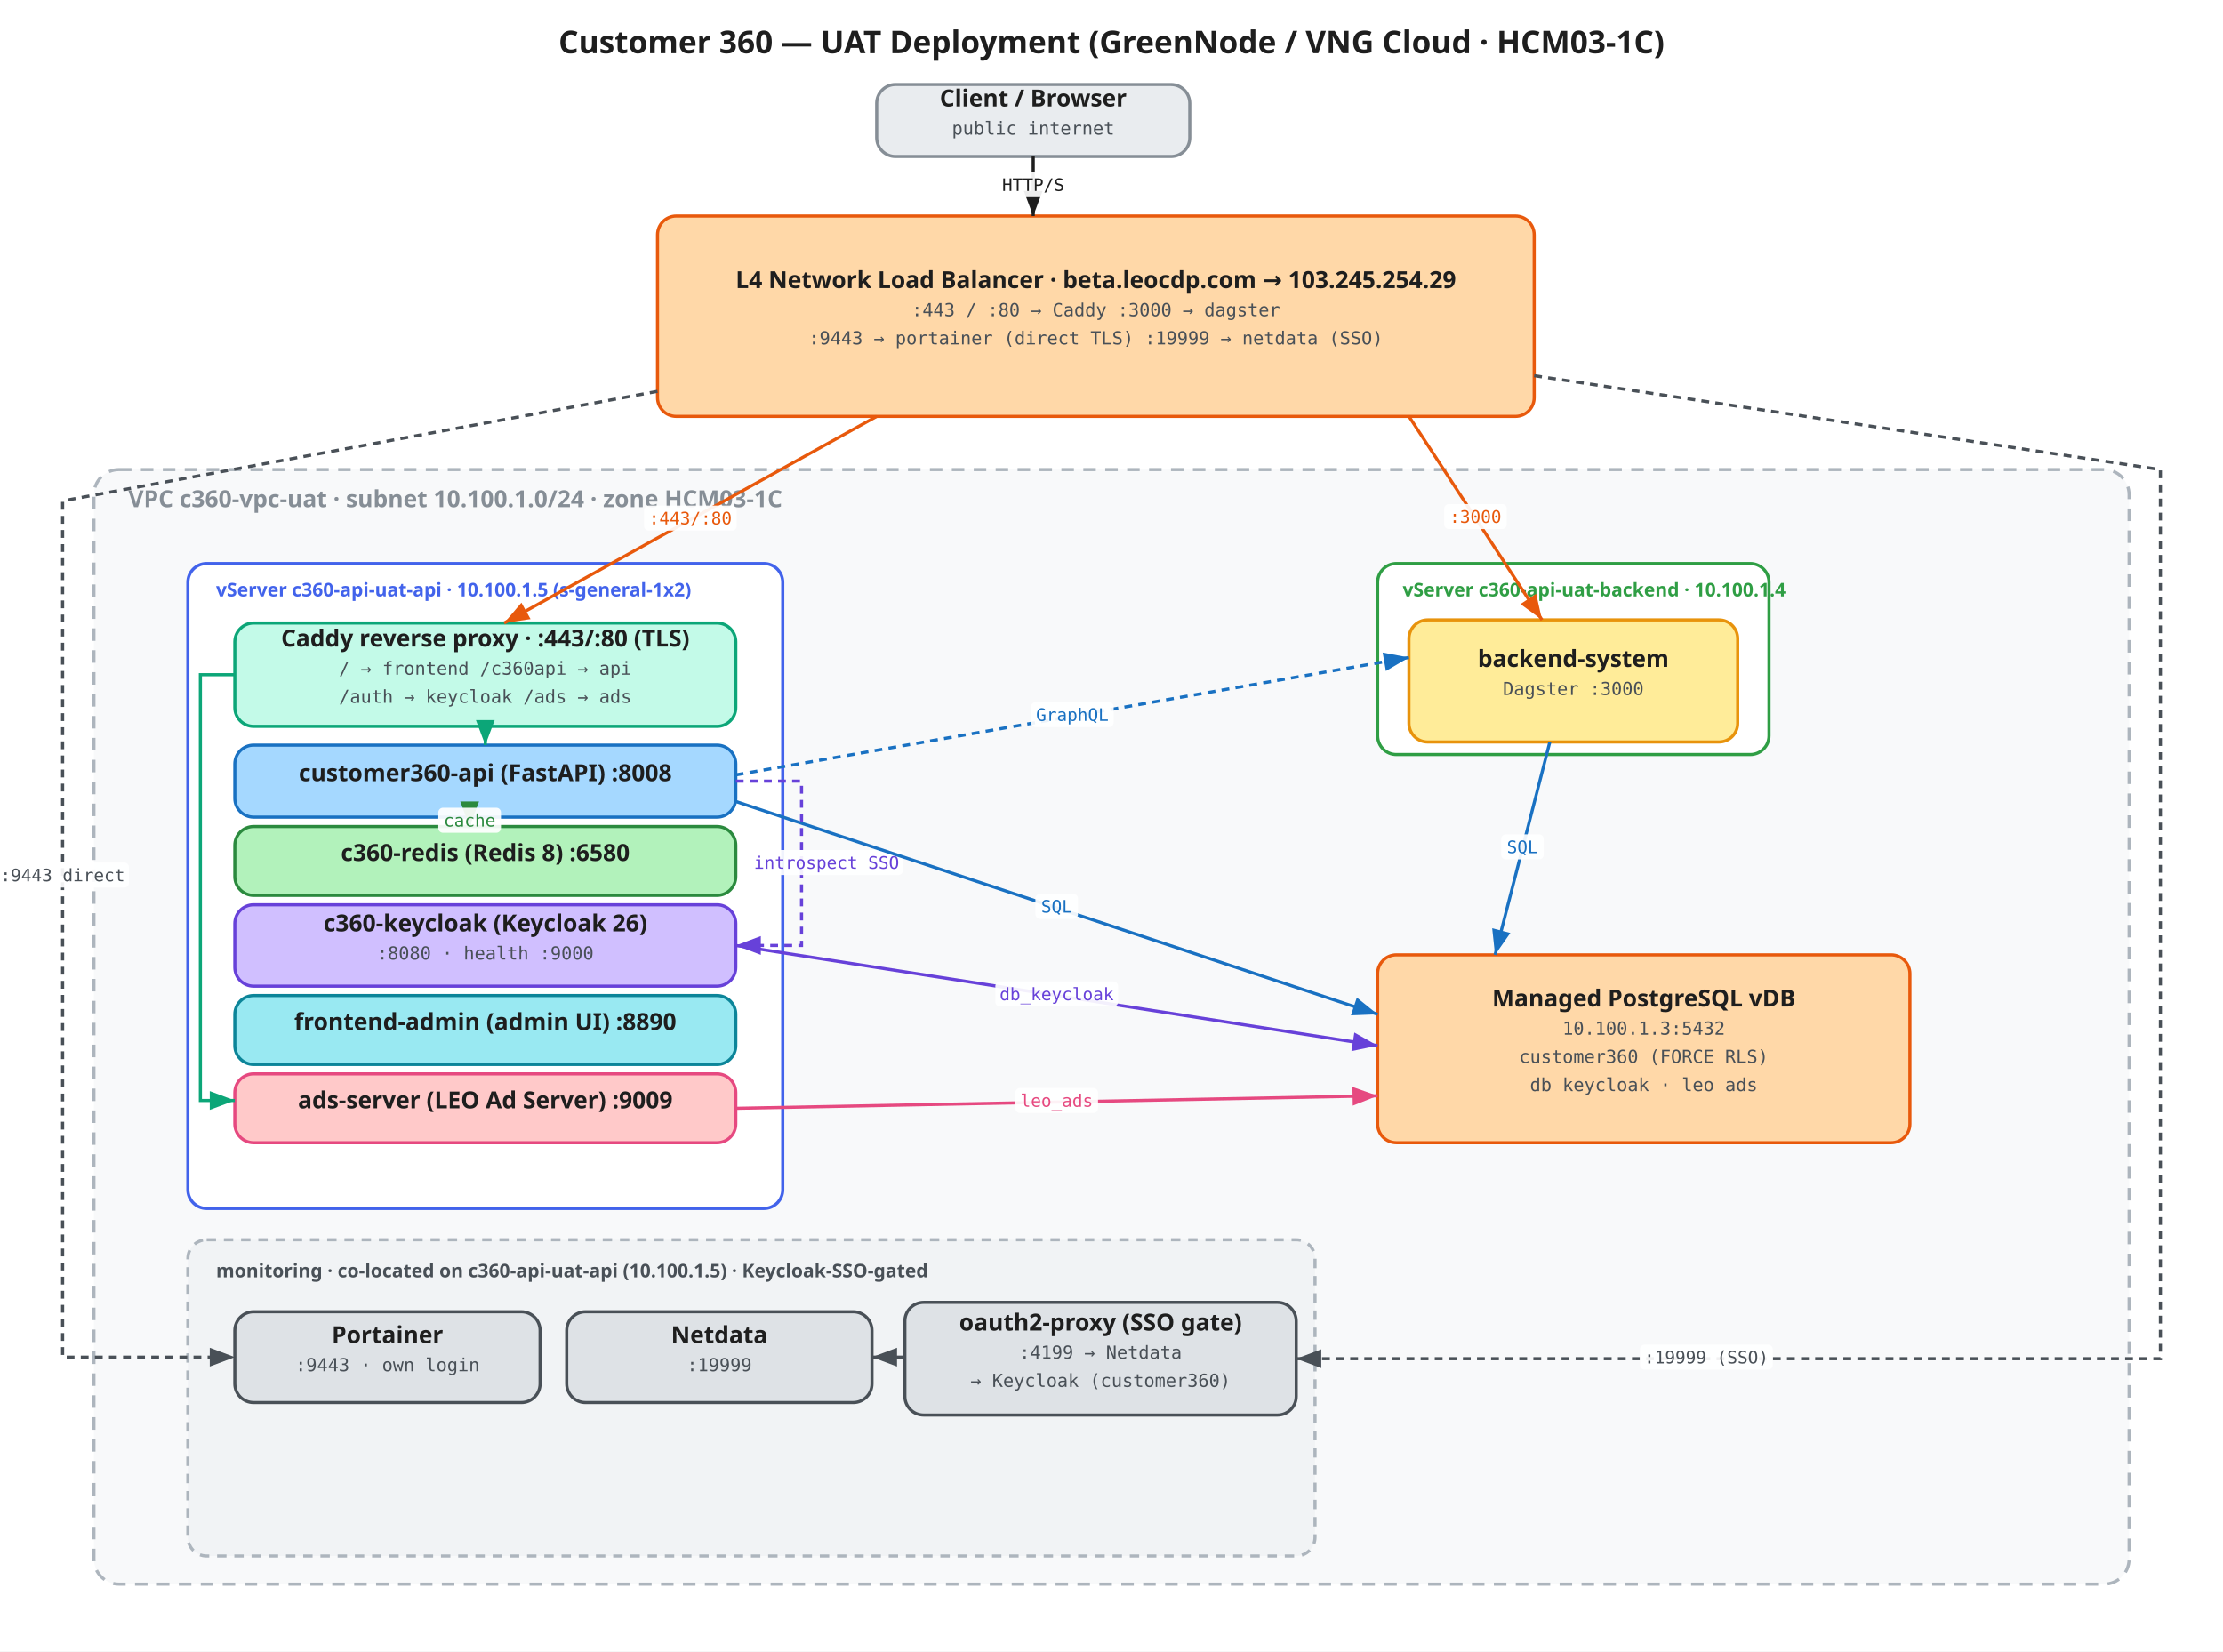
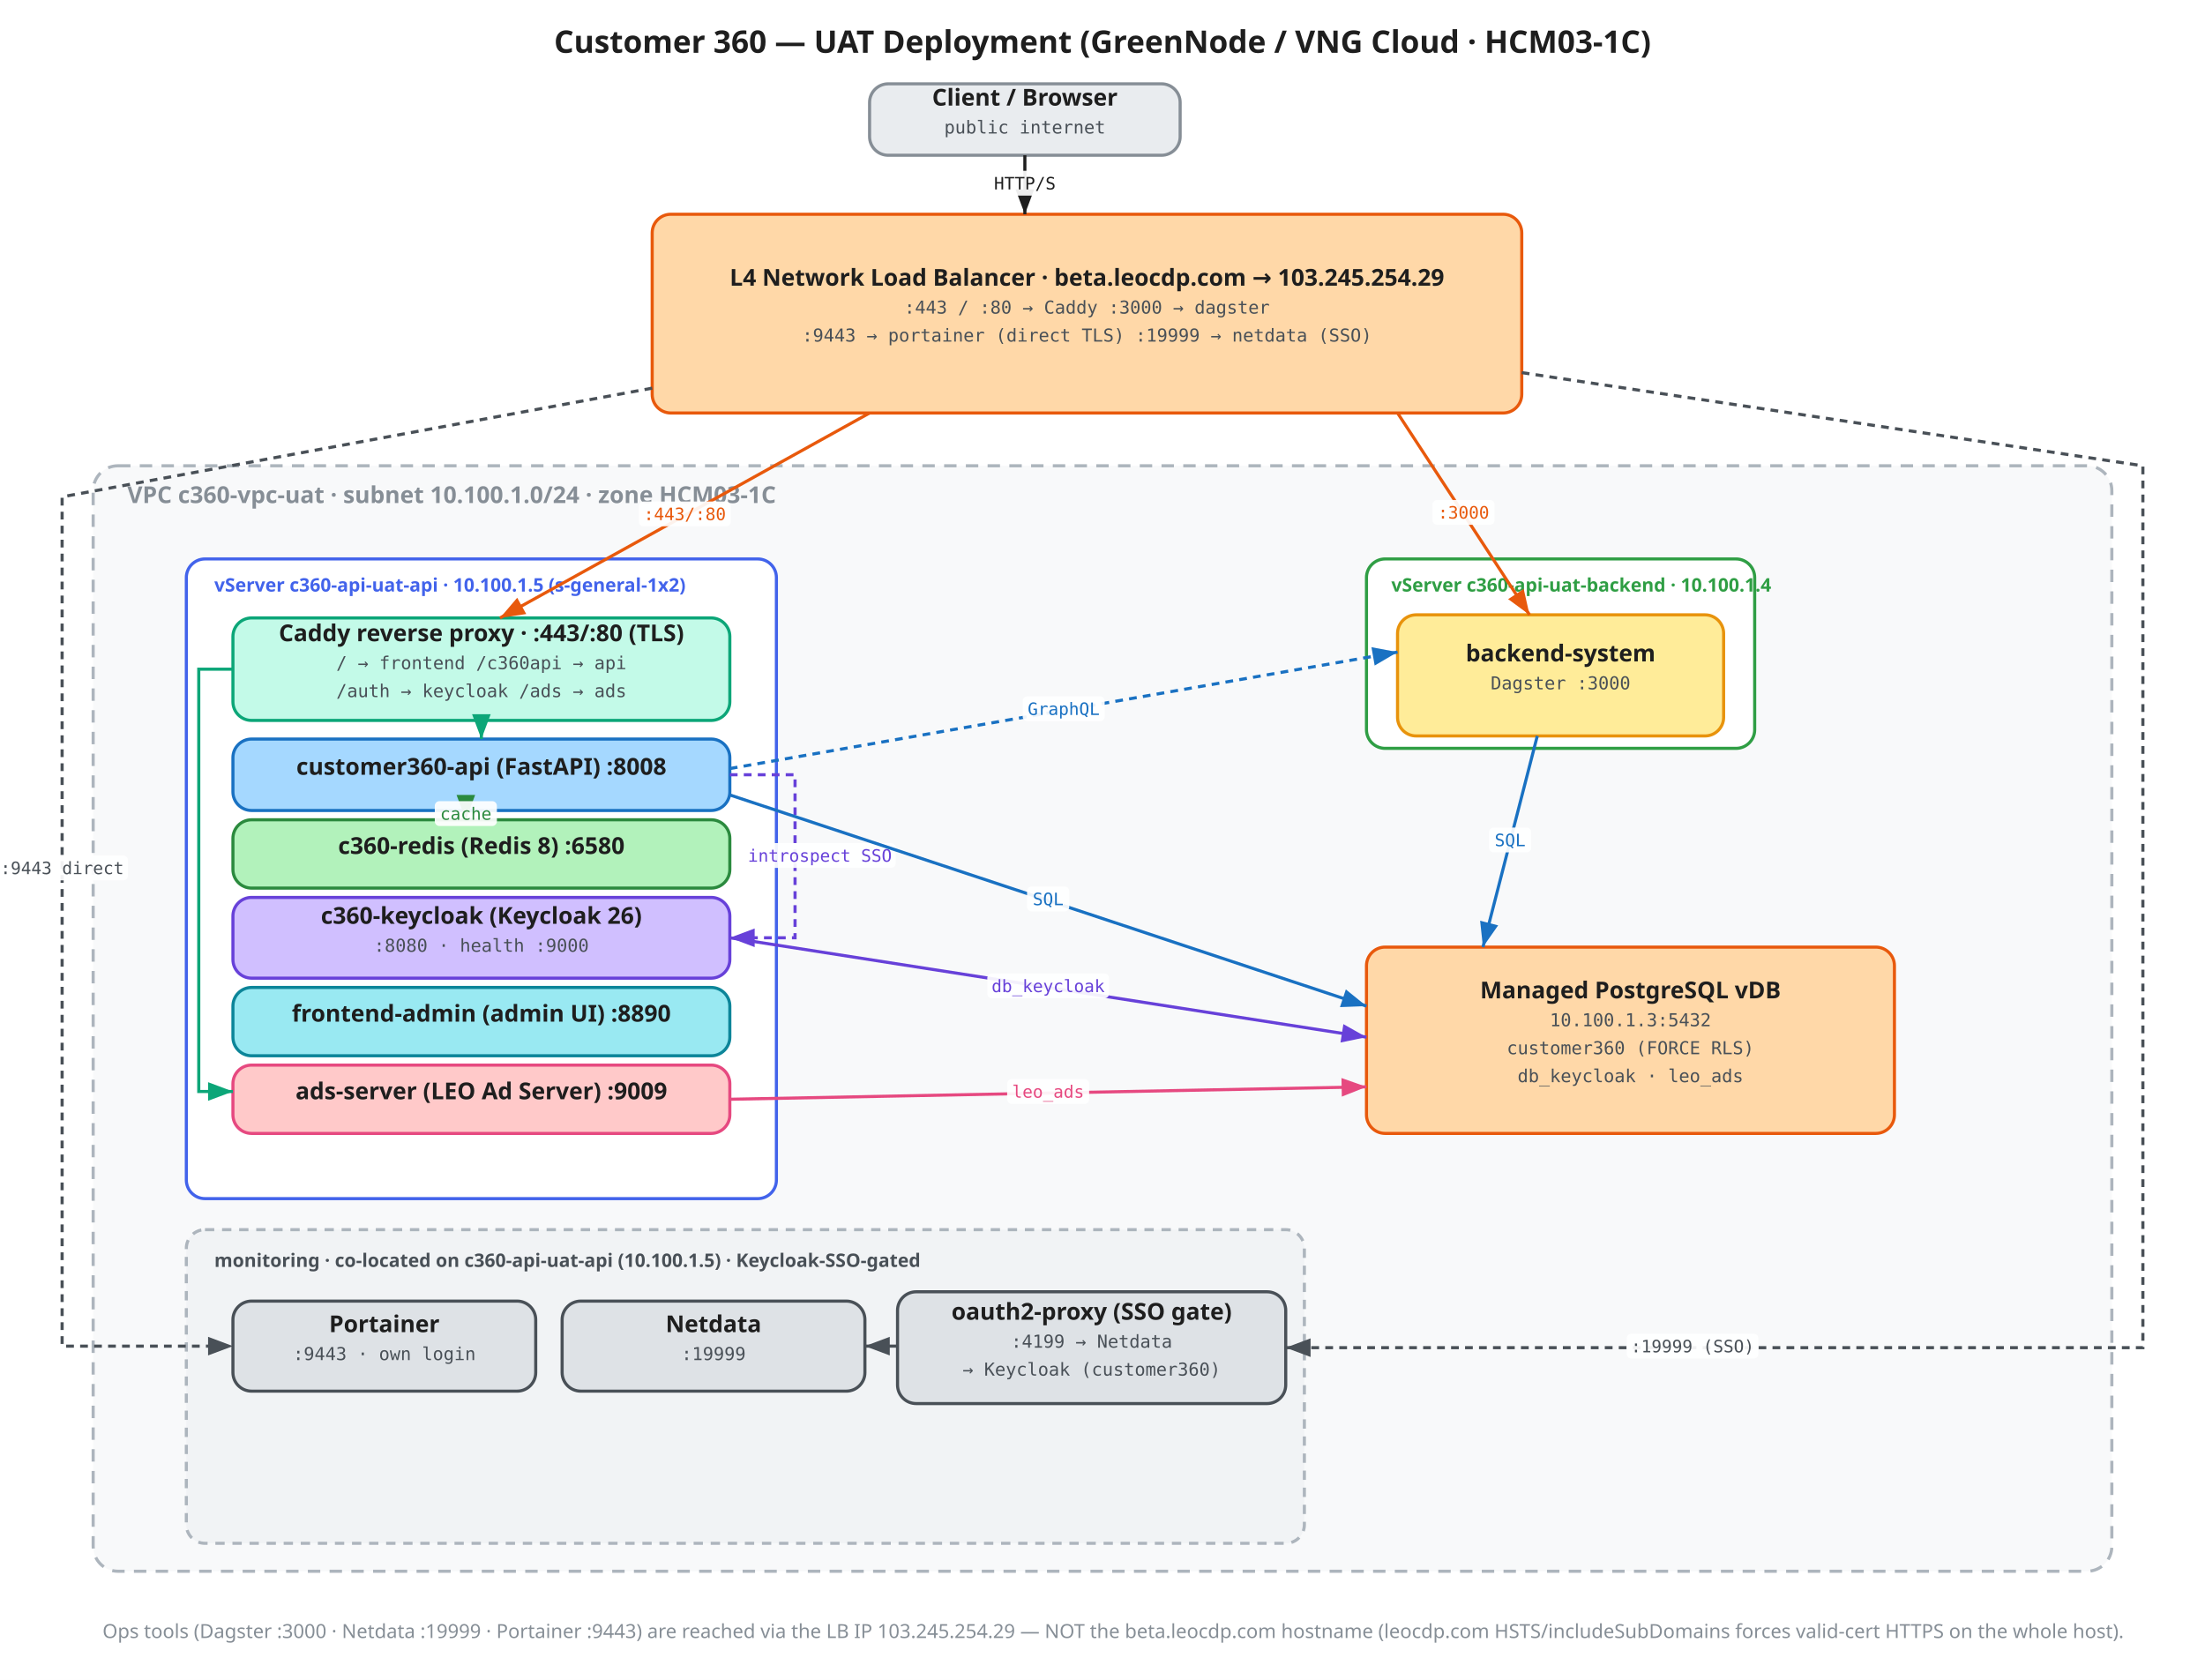
- <svg xmlns="http://www.w3.org/2000/svg" width="1420" height="1055" viewBox="0 0 1420 1055">
+ <svg xmlns="http://www.w3.org/2000/svg" width="1420" height="1082" viewBox="0 0 1420 1082">
  <rect width="100%" height="100%" fill="#ffffff" />
  <defs>
    <marker id="ah-1e1e1e" markerWidth="10" markerHeight="10" refX="8" refY="3" orient="auto" markerUnits="strokeWidth">
      <path d="M0,0 L8,3 L0,6 z" fill="#1e1e1e" />
    </marker>
    <marker id="ah-e8590c" markerWidth="10" markerHeight="10" refX="8" refY="3" orient="auto" markerUnits="strokeWidth">
      <path d="M0,0 L8,3 L0,6 z" fill="#e8590c" />
    </marker>
    <marker id="ah-2b8a3e" markerWidth="10" markerHeight="10" refX="8" refY="3" orient="auto" markerUnits="strokeWidth">
      <path d="M0,0 L8,3 L0,6 z" fill="#2b8a3e" />
    </marker>
    <marker id="ah-1971c2" markerWidth="10" markerHeight="10" refX="8" refY="3" orient="auto" markerUnits="strokeWidth">
      <path d="M0,0 L8,3 L0,6 z" fill="#1971c2" />
    </marker>
    <marker id="ah-6741d9" markerWidth="10" markerHeight="10" refX="8" refY="3" orient="auto" markerUnits="strokeWidth">
      <path d="M0,0 L8,3 L0,6 z" fill="#6741d9" />
    </marker>
    <marker id="ah-0c8599" markerWidth="10" markerHeight="10" refX="8" refY="3" orient="auto" markerUnits="strokeWidth">
      <path d="M0,0 L8,3 L0,6 z" fill="#0c8599" />
    </marker>
    <marker id="ah-e64980" markerWidth="10" markerHeight="10" refX="8" refY="3" orient="auto" markerUnits="strokeWidth">
      <path d="M0,0 L8,3 L0,6 z" fill="#e64980" />
    </marker>
    <marker id="ah-495057" markerWidth="10" markerHeight="10" refX="8" refY="3" orient="auto" markerUnits="strokeWidth">
      <path d="M0,0 L8,3 L0,6 z" fill="#495057" />
    </marker>
    <marker id="ah-0ca678" markerWidth="10" markerHeight="10" refX="8" refY="3" orient="auto" markerUnits="strokeWidth">
      <path d="M0,0 L8,3 L0,6 z" fill="#0ca678" />
    </marker>
  </defs>
  <text x="710.0" y="34" text-anchor="middle" font-family="Segoe UI, system-ui, sans-serif" font-size="20" font-weight="700" fill="#1e1e1e">Customer 360 — UAT Deployment (GreenNode / VNG Cloud · HCM03-1C)</text>
  <rect x="560" y="54" width="200" height="46" rx="12" ry="12" fill="#e9ecef" stroke="#868e96" stroke-width="2" />
  <text x="660.0" y="68.0" text-anchor="middle" font-family="Segoe UI, system-ui, sans-serif" font-size="15" font-weight="600" fill="#1e1e1e">Client / Browser</text>
  <text x="660.0" y="86.0" text-anchor="middle" font-family="Consolas, monospace" font-size="11.5" fill="#495057">public internet</text>
  <rect x="420" y="138" width="560" height="128" rx="12" ry="12" fill="#ffd8a8" stroke="#e8590c" stroke-width="2" />
  <text x="700.0" y="184.0" text-anchor="middle" font-family="Segoe UI, system-ui, sans-serif" font-size="15" font-weight="600" fill="#1e1e1e">L4 Network Load Balancer · beta.leocdp.com → 103.245.254.29</text>
  <text x="700.0" y="202.0" text-anchor="middle" font-family="Consolas, monospace" font-size="11.5" fill="#495057">:443 / :80 → Caddy        :3000 → dagster</text>
  <text x="700.0" y="220.0" text-anchor="middle" font-family="Consolas, monospace" font-size="11.5" fill="#495057">:9443 → portainer (direct TLS)        :19999 → netdata (SSO)</text>
  <rect x="60" y="300" width="1300" height="712" rx="16" ry="16" fill="#f8f9fa" stroke="#adb5bd" stroke-width="2" stroke-dasharray="8 6" />
  <text x="710.0" y="656.0" text-anchor="middle" font-family="Segoe UI, system-ui, sans-serif" font-size="15" font-weight="600" fill="#1e1e1e" />
  <text x="82" y="324" font-family="Segoe UI, system-ui, sans-serif" font-size="15" font-weight="600" fill="#868e96">VPC  c360-vpc-uat   ·   subnet 10.100.1.0/24   ·   zone HCM03-1C</text>
  <rect x="120" y="360" width="380" height="412" rx="12" ry="12" fill="#ffffff" stroke="#4263eb" stroke-width="2" />
  <text x="310.0" y="566.0" text-anchor="middle" font-family="Segoe UI, system-ui, sans-serif" font-size="15" font-weight="600" fill="#1e1e1e" />
  <text x="138" y="381" font-family="Segoe UI, system-ui, sans-serif" font-size="12" font-weight="600" fill="#4263eb">vServer  c360-api-uat-api · 10.100.1.5 (s-general-1x2)</text>
  <rect x="150" y="398" width="320" height="66" rx="12" ry="12" fill="#c3fae8" stroke="#0ca678" stroke-width="2" />
  <text x="310.0" y="413.0" text-anchor="middle" font-family="Segoe UI, system-ui, sans-serif" font-size="15" font-weight="600" fill="#1e1e1e">Caddy reverse proxy · :443/:80 (TLS)</text>
  <text x="310.0" y="431.0" text-anchor="middle" font-family="Consolas, monospace" font-size="11.5" fill="#495057">/ → frontend    /c360api → api</text>
  <text x="310.0" y="449.0" text-anchor="middle" font-family="Consolas, monospace" font-size="11.5" fill="#495057">/auth → keycloak    /ads → ads</text>
  <rect x="150" y="476" width="320" height="46" rx="12" ry="12" fill="#a5d8ff" stroke="#1971c2" stroke-width="2" />
  <text x="310.0" y="499.0" text-anchor="middle" font-family="Segoe UI, system-ui, sans-serif" font-size="15" font-weight="600" fill="#1e1e1e">customer360-api (FastAPI) :8008</text>
  <rect x="150" y="528" width="320" height="44" rx="12" ry="12" fill="#b2f2bb" stroke="#2b8a3e" stroke-width="2" />
  <text x="310.0" y="550.0" text-anchor="middle" font-family="Segoe UI, system-ui, sans-serif" font-size="15" font-weight="600" fill="#1e1e1e">c360-redis (Redis 8) :6580</text>
  <rect x="150" y="578" width="320" height="52" rx="12" ry="12" fill="#d0bfff" stroke="#6741d9" stroke-width="2" />
  <text x="310.0" y="595.0" text-anchor="middle" font-family="Segoe UI, system-ui, sans-serif" font-size="15" font-weight="600" fill="#1e1e1e">c360-keycloak (Keycloak 26)</text>
  <text x="310.0" y="613.0" text-anchor="middle" font-family="Consolas, monospace" font-size="11.5" fill="#495057">:8080 · health :9000</text>
  <rect x="150" y="636" width="320" height="44" rx="12" ry="12" fill="#99e9f2" stroke="#0c8599" stroke-width="2" />
  <text x="310.0" y="658.0" text-anchor="middle" font-family="Segoe UI, system-ui, sans-serif" font-size="15" font-weight="600" fill="#1e1e1e">frontend-admin (admin UI) :8890</text>
  <rect x="150" y="686" width="320" height="44" rx="12" ry="12" fill="#ffc9c9" stroke="#e64980" stroke-width="2" />
  <text x="310.0" y="708.0" text-anchor="middle" font-family="Segoe UI, system-ui, sans-serif" font-size="15" font-weight="600" fill="#1e1e1e">ads-server (LEO Ad Server) :9009</text>
  <rect x="120" y="792" width="720" height="202" rx="12" ry="12" fill="#f1f3f5" stroke="#adb5bd" stroke-width="2" stroke-dasharray="6 5" />
  <text x="480.0" y="893.0" text-anchor="middle" font-family="Segoe UI, system-ui, sans-serif" font-size="15" font-weight="600" fill="#1e1e1e" />
  <text x="138" y="816" font-family="Segoe UI, system-ui, sans-serif" font-size="12" font-weight="600" fill="#495057">monitoring · co-located on c360-api-uat-api (10.100.1.5) · Keycloak-SSO-gated</text>
  <rect x="150" y="838" width="195" height="58" rx="12" ry="12" fill="#dee2e6" stroke="#495057" stroke-width="2" />
  <text x="247.5" y="858.0" text-anchor="middle" font-family="Segoe UI, system-ui, sans-serif" font-size="15" font-weight="600" fill="#1e1e1e">Portainer</text>
  <text x="247.5" y="876.0" text-anchor="middle" font-family="Consolas, monospace" font-size="11.5" fill="#495057">:9443 · own login</text>
  <rect x="362" y="838" width="195" height="58" rx="12" ry="12" fill="#dee2e6" stroke="#495057" stroke-width="2" />
  <text x="459.5" y="858.0" text-anchor="middle" font-family="Segoe UI, system-ui, sans-serif" font-size="15" font-weight="600" fill="#1e1e1e">Netdata</text>
  <text x="459.5" y="876.0" text-anchor="middle" font-family="Consolas, monospace" font-size="11.5" fill="#495057">:19999</text>
  <rect x="578" y="832" width="250" height="72" rx="12" ry="12" fill="#dee2e6" stroke="#495057" stroke-width="2" />
  <text x="703.0" y="850.0" text-anchor="middle" font-family="Segoe UI, system-ui, sans-serif" font-size="15" font-weight="600" fill="#1e1e1e">oauth2-proxy (SSO gate)</text>
  <text x="703.0" y="868.0" text-anchor="middle" font-family="Consolas, monospace" font-size="11.5" fill="#495057">:4199 → Netdata</text>
  <text x="703.0" y="886.0" text-anchor="middle" font-family="Consolas, monospace" font-size="11.5" fill="#495057">→ Keycloak (customer360)</text>
  <rect x="880" y="360" width="250" height="122" rx="12" ry="12" fill="#ffffff" stroke="#2f9e44" stroke-width="2" />
  <text x="1005.0" y="421.0" text-anchor="middle" font-family="Segoe UI, system-ui, sans-serif" font-size="15" font-weight="600" fill="#1e1e1e" />
  <text x="896" y="381" font-family="Segoe UI, system-ui, sans-serif" font-size="12" font-weight="600" fill="#2f9e44">vServer  c360-api-uat-backend · 10.100.1.4</text>
  <rect x="900" y="396" width="210" height="78" rx="12" ry="12" fill="#ffec99" stroke="#e8930c" stroke-width="2" />
  <text x="1005.0" y="426.0" text-anchor="middle" font-family="Segoe UI, system-ui, sans-serif" font-size="15" font-weight="600" fill="#1e1e1e">backend-system</text>
  <text x="1005.0" y="444.0" text-anchor="middle" font-family="Consolas, monospace" font-size="11.5" fill="#495057">Dagster  :3000</text>
  <rect x="880" y="610" width="340" height="120" rx="12" ry="12" fill="#ffd8a8" stroke="#e8590c" stroke-width="2" />
  <text x="1050.0" y="643.0" text-anchor="middle" font-family="Segoe UI, system-ui, sans-serif" font-size="15" font-weight="600" fill="#1e1e1e">Managed PostgreSQL vDB</text>
  <text x="1050.0" y="661.0" text-anchor="middle" font-family="Consolas, monospace" font-size="11.5" fill="#495057">10.100.1.3:5432</text>
  <text x="1050.0" y="679.0" text-anchor="middle" font-family="Consolas, monospace" font-size="11.5" fill="#495057">customer360 (FORCE RLS)</text>
  <text x="1050.0" y="697.0" text-anchor="middle" font-family="Consolas, monospace" font-size="11.5" fill="#495057">db_keycloak · leo_ads</text>
  <line x1="660" y1="100" x2="660" y2="138" stroke="#1e1e1e" stroke-width="2" marker-end="url(#ah-1e1e1e)" />
  <rect x="636.8" y="110.0" width="46.4" height="16" rx="3" fill="#ffffff" opacity="0.92" />
  <text x="660.0" y="122.0" text-anchor="middle" font-family="Consolas, monospace" font-size="11" fill="#1e1e1e">HTTP/S</text>
  <line x1="560" y1="266" x2="322" y2="398" stroke="#e8590c" stroke-width="2" marker-end="url(#ah-e8590c)" />
  <rect x="411.4" y="323.0" width="59.2" height="16" rx="3" fill="#ffffff" opacity="0.92" />
  <text x="441.0" y="335.0" text-anchor="middle" font-family="Consolas, monospace" font-size="11" fill="#e8590c">:443/:80</text>
  <line x1="900" y1="266" x2="985" y2="396" stroke="#e8590c" stroke-width="2" marker-end="url(#ah-e8590c)" />
  <rect x="922.5" y="322.0" width="40.0" height="16" rx="3" fill="#ffffff" opacity="0.92" />
  <text x="942.5" y="334.0" text-anchor="middle" font-family="Consolas, monospace" font-size="11" fill="#e8590c">:3000</text>
  <polyline points="150,431 128,431 128,703 150,703" fill="none" stroke="#0ca678" stroke-width="2" marker-end="url(#ah-0ca678)" />
  <line x1="310" y1="464" x2="310" y2="476" stroke="#0ca678" stroke-width="2" marker-end="url(#ah-0ca678)" />
  <line x1="300" y1="522" x2="300" y2="528" stroke="#2b8a3e" stroke-width="2" marker-end="url(#ah-2b8a3e)" />
  <rect x="280.0" y="516.0" width="40.0" height="16" rx="3" fill="#ffffff" opacity="0.92" />
  <text x="300.0" y="528.0" text-anchor="middle" font-family="Consolas, monospace" font-size="11" fill="#2b8a3e">cache</text>
  <polyline points="470,499 512,499 512,604 470,604" fill="none" stroke="#6741d9" stroke-width="2" stroke-dasharray="5 4" marker-end="url(#ah-6741d9)" />
  <rect x="479.2" y="543" width="97.6" height="16" rx="3" fill="#ffffff" opacity="0.92" />
  <text x="528" y="555" text-anchor="middle" font-family="Consolas, monospace" font-size="11" fill="#6741d9">introspect SSO</text>
  <line x1="470" y1="495" x2="900" y2="420" stroke="#1971c2" stroke-width="2" stroke-dasharray="5 4" marker-end="url(#ah-1971c2)" />
  <rect x="658.6" y="448.5" width="52.8" height="16" rx="3" fill="#ffffff" opacity="0.92" />
  <text x="685.0" y="460.5" text-anchor="middle" font-family="Consolas, monospace" font-size="11" fill="#1971c2">GraphQL</text>
  <line x1="470" y1="512" x2="880" y2="648" stroke="#1971c2" stroke-width="2" marker-end="url(#ah-1971c2)" />
  <rect x="661.4" y="571.0" width="27.2" height="16" rx="3" fill="#ffffff" opacity="0.92" />
  <text x="675.0" y="583.0" text-anchor="middle" font-family="Consolas, monospace" font-size="11" fill="#1971c2">SQL</text>
  <line x1="470" y1="708" x2="880" y2="700" stroke="#e64980" stroke-width="2" marker-end="url(#ah-e64980)" />
  <rect x="648.6" y="695.0" width="52.8" height="16" rx="3" fill="#ffffff" opacity="0.92" />
  <text x="675.0" y="707.0" text-anchor="middle" font-family="Consolas, monospace" font-size="11" fill="#e64980">leo_ads</text>
  <line x1="470" y1="604" x2="880" y2="668" stroke="#6741d9" stroke-width="2" marker-end="url(#ah-6741d9)" />
  <rect x="635.8" y="627.0" width="78.4" height="16" rx="3" fill="#ffffff" opacity="0.92" />
  <text x="675.0" y="639.0" text-anchor="middle" font-family="Consolas, monospace" font-size="11" fill="#6741d9">db_keycloak</text>
  <line x1="990" y1="474" x2="955" y2="610" stroke="#1971c2" stroke-width="2" marker-end="url(#ah-1971c2)" />
  <rect x="958.9" y="533.0" width="27.2" height="16" rx="3" fill="#ffffff" opacity="0.92" />
  <text x="972.5" y="545.0" text-anchor="middle" font-family="Consolas, monospace" font-size="11" fill="#1971c2">SQL</text>
  <polyline points="980,240 1380,300 1380,868 828,868" fill="none" stroke="#495057" stroke-width="2" stroke-dasharray="5 4" marker-end="url(#ah-495057)" />
  <rect x="1047.6" y="859" width="84.8" height="16" rx="3" fill="#ffffff" opacity="0.92" />
  <text x="1090" y="871" text-anchor="middle" font-family="Consolas, monospace" font-size="11" fill="#495057">:19999 (SSO)</text>
  <line x1="578" y1="867" x2="557" y2="867" stroke="#495057" stroke-width="2" marker-end="url(#ah-495057)" />
  <polyline points="420,250 40,320 40,867 150,867" fill="none" stroke="#495057" stroke-width="2" stroke-dasharray="5 4" marker-end="url(#ah-495057)" />
  <rect x="-2.4" y="551" width="84.8" height="16" rx="3" fill="#ffffff" opacity="0.92" />
  <text x="40" y="563" text-anchor="middle" font-family="Consolas, monospace" font-size="11" fill="#495057">:9443 direct</text>
+   <text x="66" y="1055" font-family="Segoe UI, system-ui, sans-serif" font-size="12.5" fill="#868e96">Ops tools (Dagster :3000 · Netdata :19999 · Portainer :9443) are reached via the LB IP 103.245.254.29 — NOT the beta.leocdp.com hostname (leocdp.com HSTS/includeSubDomains forces valid-cert HTTPS on the whole host).</text>
</svg>
